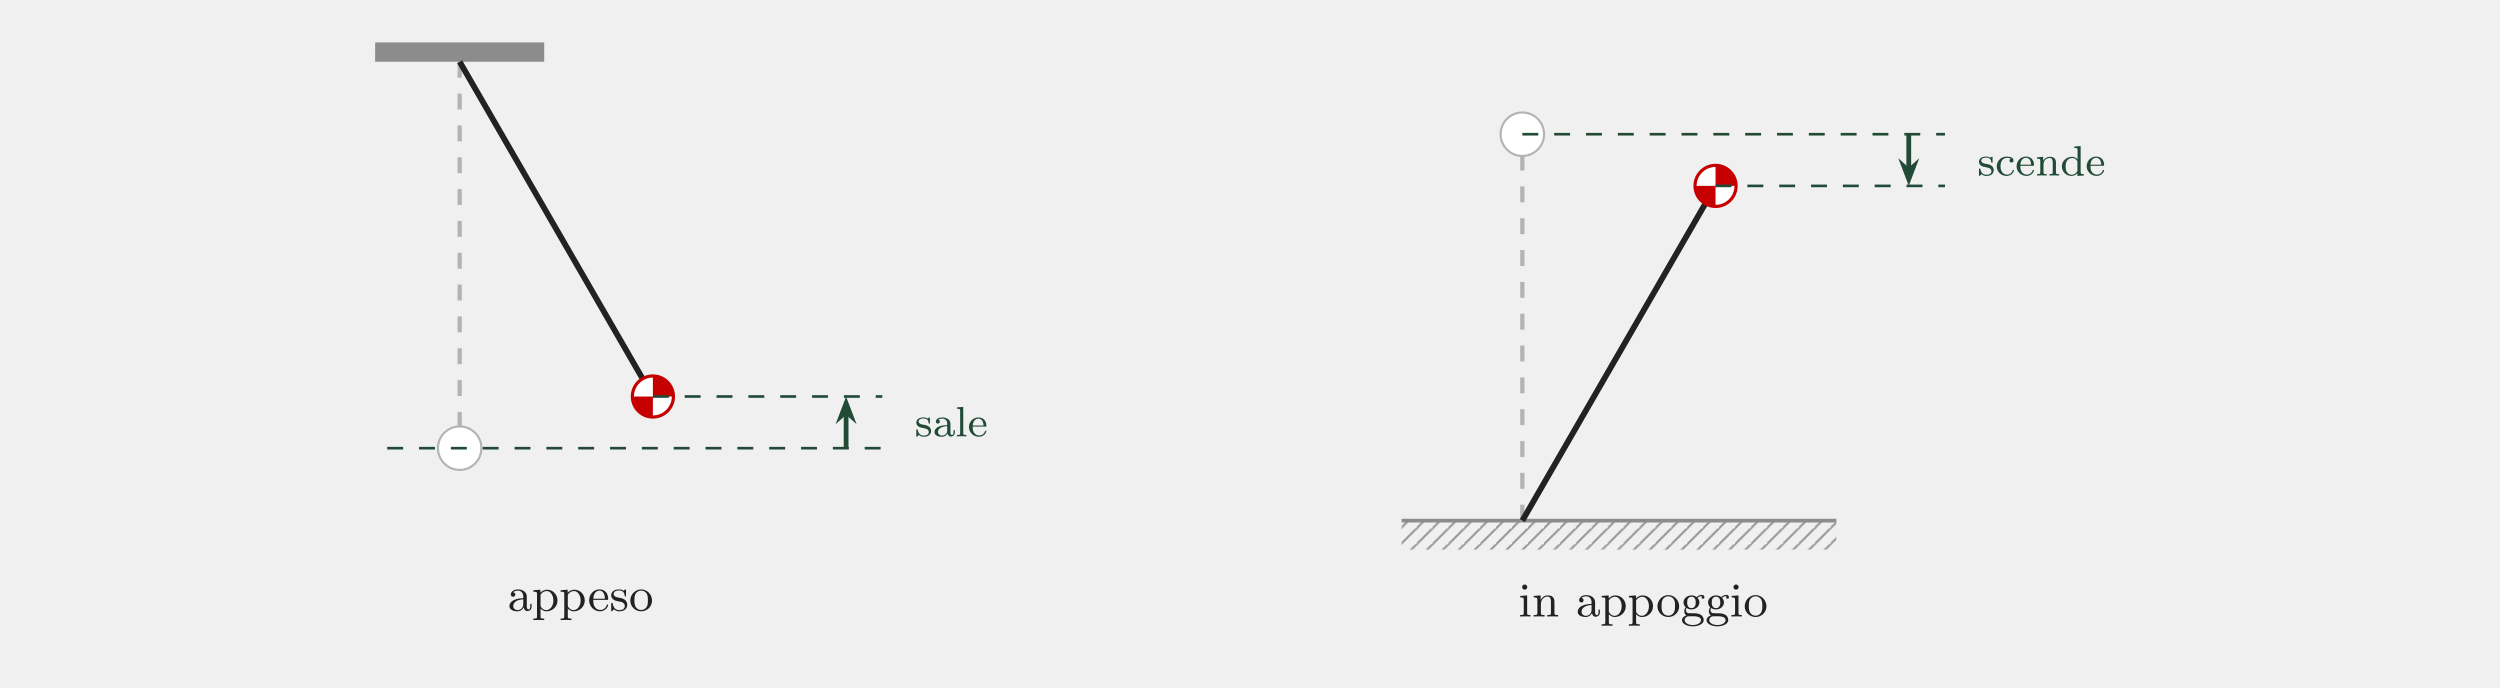
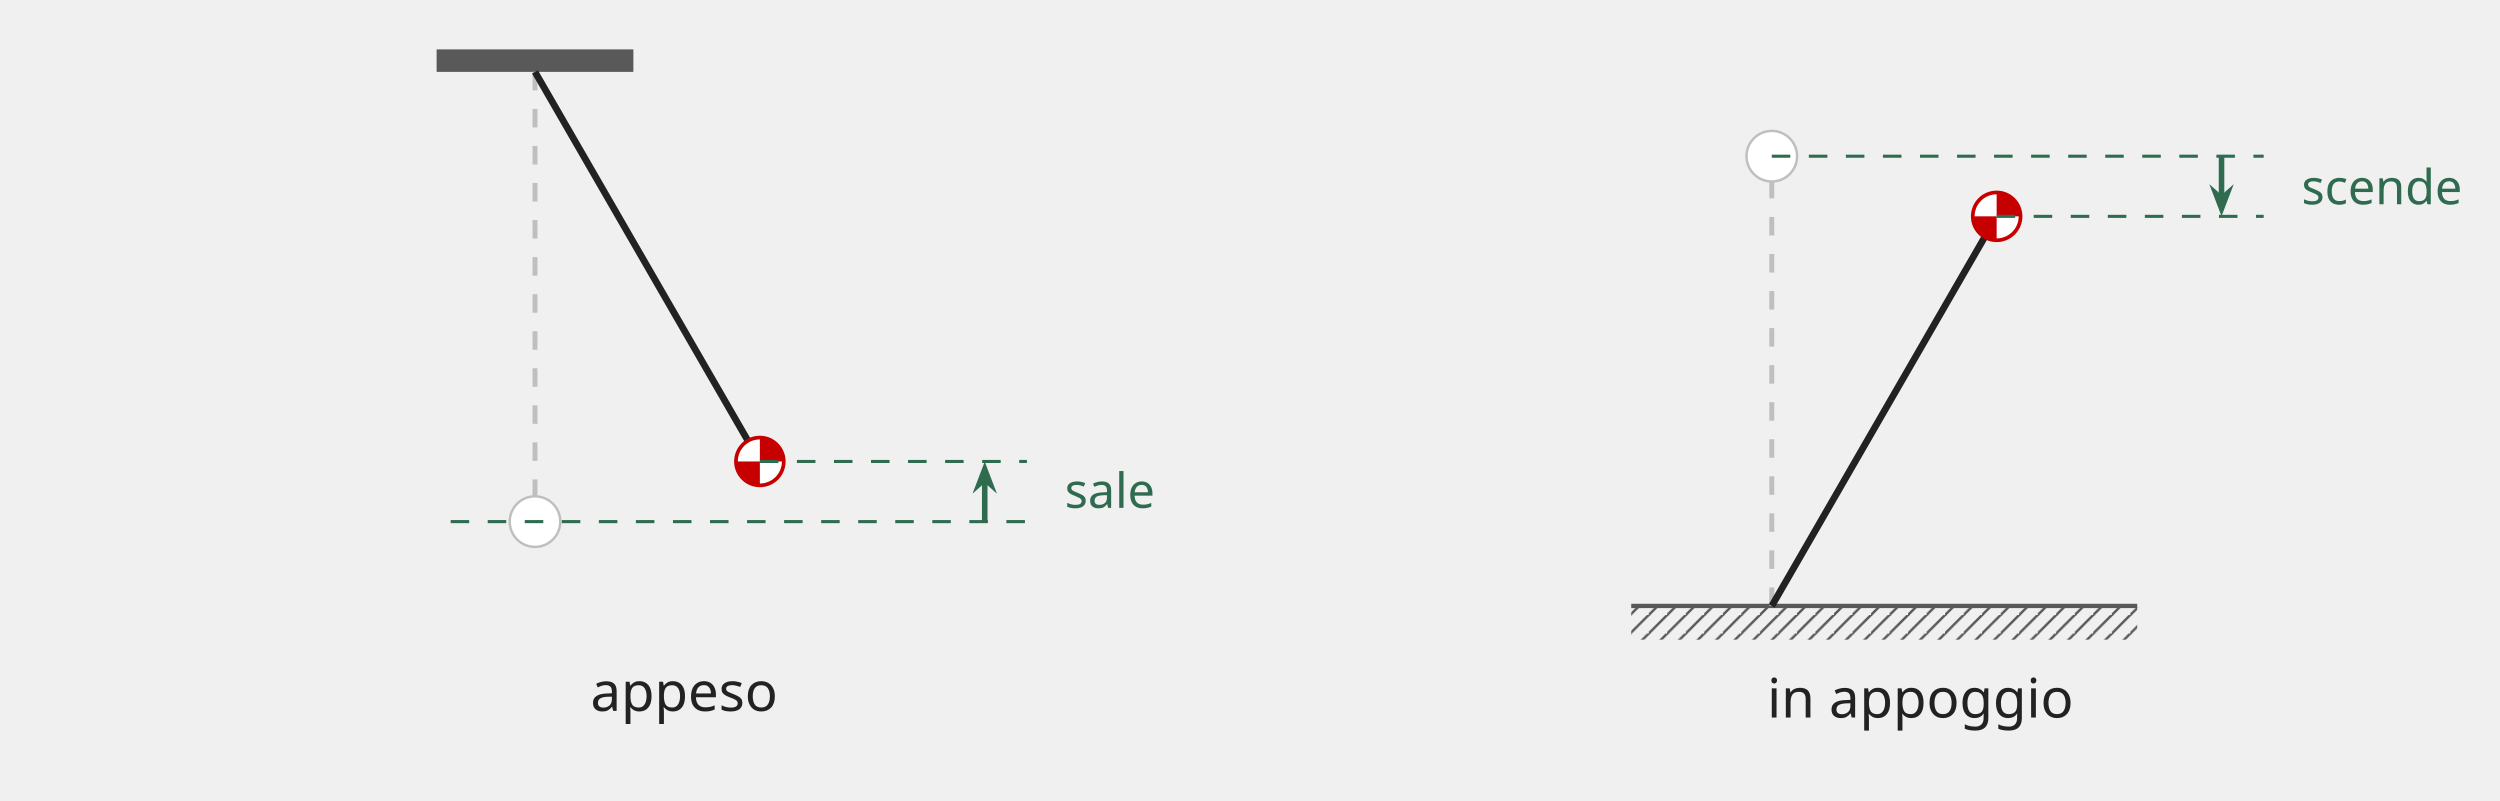
- <svg xmlns="http://www.w3.org/2000/svg" xmlns:xlink="http://www.w3.org/1999/xlink" version="1.1" width="469.484" height="129.124" viewBox="0 0 469.484 129.124">
+ <svg xmlns="http://www.w3.org/2000/svg" xmlns:xlink="http://www.w3.org/1999/xlink" viewBox="0.000 0.000 403.387 129.124" class="science-svg" data-density="wide" role="img" aria-labelledby="eq-06-title">
  <defs>
-     <path id="font_1_42" d="M.356 .42C.356 .436 .356 .446 .343 .446 .338 .446 .335 .446 .319 .43 .317 .429 .308 .42 .305 .42 .304 .42 .302 .42 .296 .424 .28 .435 .251 .446 .206 .446 .066 .446 .035 .37 .035 .322 .035 .272 .072 .243 .075 .24 .115 .21 .138 .206 .205 .194 .252 .185 .329 .171 .329 .103 .329 .064 .303 .018 .211 .018 .11 .018 .081 .096 .068 .149 .064 .162 .063 .167 .051 .167 .035 .167 .035 .159 .035 .14V.016C.035 0 .035-.01 .048-.01 .054-.01 .055-.009 .073 .01 .078 .015 .089 .028 .094 .033 .139-.008 .186-.01 .212-.01 .339-.01 .383 .063 .383 .129 .383 .177 .354 .247 .235 .269 .227 .271 .171 .281 .167 .281 .136 .288 .089 .309 .089 .349 .089 .379 .111 .421 .206 .421 .318 .421 .323 .339 .325 .311 .326 .303 .333 .3 .34 .3 .356 .3 .356 .307 .356 .326V.42Z" />
-     <path id="font_1_25" d="M.42 .299C.42 .397 .325 .446 .234 .446 .151 .446 .077 .414 .077 .349 .077 .319 .098 .301 .124 .301 .152 .301 .171 .321 .171 .348 .171 .372 .156 .389 .134 .394 .171 .418 .225 .418 .232 .418 .288 .418 .344 .38 .344 .298V.266C.286 .263 .219 .26 .149 .231 .061 .193 .044 .135 .044 .102 .044 .016 .145-.01 .214-.01 .287-.01 .332 .031 .354 .071 .359 .033 .385-.005 .429-.005 .439-.005 .524-.001 .524 .09V.145H.493V.09C.493 .049 .478 .033 .457 .033 .42 .033 .42 .079 .42 .09V.299M.344 .141C.344 .044 .262 .018 .222 .018 .17 .018 .126 .053 .126 .101 .126 .167 .188 .235 .344 .24V.141Z" />
-     <path id="font_1_35" d="M.191 .694 .042 .683V.65C.11 .65 .118 .643 .118 .594V.078C.118 .033 .106 .033 .042 .033V0C.081 .003 .137 .003 .154 .003 .174 .003 .228 .003 .267 0V.033C.203 .033 .191 .033 .191 .078V.694Z" />
-     <path id="font_1_29" d="M.413 .229C.435 .229 .441 .229 .441 .252 .441 .34 .392 .446 .251 .446 .127 .446 .03 .343 .03 .219 .03 .09 .138-.01 .264-.01 .391-.01 .441 .097 .441 .12 .441 .124 .438 .134 .425 .134 .414 .134 .412 .127 .41 .121 .374 .024 .288 .021 .27 .021 .225 .021 .179 .042 .149 .088 .119 .134 .119 .198 .119 .229H.413M.12 .255C.129 .394 .214 .418 .251 .418 .368 .418 .372 .277 .373 .255H.12Z" />
-     <path id="font_2_23" d="M.342 .072C.347 .03 .376-.006 .419-.006 .444-.006 .507 .009 .507 .089V.145H.479V.09C.479 .079 .479 .029 .443 .029 .407 .029 .407 .077 .407 .093V.268C.407 .325 .407 .359 .362 .4 .325 .433 .277 .448 .227 .448 .143 .448 .073 .406 .073 .342 .073 .311 .094 .294 .12 .294 .147 .294 .166 .314 .166 .34 .166 .383 .122 .388 .121 .388 .148 .414 .196 .423 .225 .423 .276 .423 .333 .385 .333 .297V.264C.279 .262 .204 .257 .137 .225 .065 .19 .043 .138 .043 .098 .043 .016 .14-.011 .207-.011 .29-.011 .328 .044 .342 .072M.333 .141C.333 .044 .258 .014 .214 .014 .167 .014 .123 .048 .123 .098 .123 .164 .18 .234 .333 .24V.141Z" />
-     <path id="font_2_36" d="M.181 .336C.215 .394 .27 .414 .312 .414 .39 .414 .45 .324 .45 .216 .45 .102 .382 .014 .301 .014 .256 .014 .218 .04 .194 .075 .181 .095 .181 .097 .181 .116V.336M.181 .048C.207 .022 .241-.011 .307-.011 .426-.011 .536 .085 .536 .216 .536 .342 .438 .442 .32 .442 .266 .442 .216 .42 .178 .379V.442L.03 .431V.4C.101 .4 .107 .394 .107 .351V-.117C.107-.163 .096-.163 .03-.163V-.194C.077-.192 .096-.191 .144-.191 .192-.191 .205-.192 .258-.194V-.163C.192-.163 .181-.163 .181-.117V.048Z" />
-     <path id="font_2_27" d="M.4 .229C.422 .229 .427 .229 .427 .25 .427 .353 .371 .448 .243 .448 .123 .448 .029 .344 .029 .22 .029 .089 .134-.011 .256-.011 .378-.011 .427 .096 .427 .119 .427 .126 .422 .132 .413 .132 .403 .132 .4 .125 .399 .121 .365 .019 .276 .017 .261 .017 .213 .017 .172 .044 .149 .078 .116 .127 .115 .187 .115 .229H.4M.116 .253C.125 .407 .215 .423 .243 .423 .298 .423 .358 .381 .359 .253H.116Z" />
-     <path id="font_2_38" d="M.344 .422C.344 .439 .344 .448 .332 .448 .327 .448 .325 .448 .312 .436 .31 .434 .301 .425 .295 .42 .264 .442 .233 .448 .199 .448 .067 .448 .034 .375 .034 .324 .034 .292 .048 .266 .071 .244 .105 .213 .143 .206 .194 .197 .245 .187 .262 .184 .284 .167 .294 .159 .319 .14 .319 .102 .319 .014 .218 .014 .204 .014 .102 .014 .076 .099 .064 .153 .061 .163 .06 .169 .048 .169 .034 .169 .034 .161 .034 .143V.015C.034-.002 .034-.011 .046-.011 .052-.011 .053-.01 .071 .009 .075 .015 .086 .028 .091 .033 .133-.008 .179-.011 .204-.011 .327-.011 .37 .061 .37 .128 .37 .173 .35 .2 .328 .223 .294 .256 .258 .263 .184 .277 .158 .282 .085 .295 .085 .352 .085 .384 .108 .426 .199 .426 .307 .426 .314 .343 .316 .318 .317 .306 .317 .3 .33 .3 .344 .3 .344 .307 .344 .326V.422Z" />
-     <path id="font_2_35" d="M.484 .213C.484 .344 .38 .448 .257 .448 .13 .448 .029 .341 .029 .213 .029 .088 .133-.011 .256-.011 .383-.011 .484 .09 .484 .213M.257 .017C.207 .017 .165 .042 .142 .081 .116 .123 .115 .176 .115 .222 .115 .259 .115 .316 .14 .357 .17 .408 .22 .423 .256 .423 .313 .423 .354 .391 .374 .357 .397 .315 .398 .264 .398 .222 .398 .185 .398 .127 .373 .083 .345 .037 .299 .017 .257 .017Z" />
-     <clipPath id="clip_3">
+     <clipPath id="eq-06-clip_1">
      <path transform="matrix(1,0,0,-1,86.324,111.379)" d="M176.885 8.164V13.607H258.524V8.164ZM258.524 13.607" />
    </clipPath>
-     <g id="pattern_tile_4">
-       <path transform="matrix(1,0,0,-1,0,129.124)" stroke-width=".399" stroke-linecap="butt" stroke-miterlimit="10" stroke-linejoin="miter" fill="none" stroke="#999999" d="M0 0 3.088 3.088" />
+     <g id="eq-06-pattern_tile_2">
+       <path transform="matrix(1,0,0,-1,0,129.124)" stroke-width=".399" stroke-linecap="butt" stroke-miterlimit="10" stroke-linejoin="miter" fill="none" stroke="var(--muted,#595959)" d="M0 0 3.088 3.088" />
    </g>
-     <pattern id="pattern_4" patternUnits="userSpaceOnUse" patternContentUnits="userSpaceOnUse" x="0" y="0" width="2.989" height="2.989">
-       <clipPath id="clip_5">
+     <pattern id="eq-06-pattern_2" patternUnits="userSpaceOnUse" patternContentUnits="userSpaceOnUse" x="0" y="0" width="2.989" height="2.989">
+       <clipPath id="eq-06-clip_3">
        <path d="M -.996 -.996 L 3.985 -.996 L 3.985 3.985 L -.996 3.985 Z" />
      </clipPath>
-       <g clip-path="url(#clip_5)">
+       <g clip-path="url(#eq-06-clip_3)">
        <g transform="matrix(1,0,0,-1,-0,129.124)">
-           <use x="0" y="0" xlink:href="#pattern_tile_4" />
-           <use x="0" y="-2.989" xlink:href="#pattern_tile_4" />
-           <use x="-2.989" y="0" xlink:href="#pattern_tile_4" />
-           <use x="-2.989" y="-2.989" xlink:href="#pattern_tile_4" />
+           <use x="0" y="0" xlink:href="#eq-06-pattern_tile_2" />
+           <use x="0" y="-2.989" xlink:href="#eq-06-pattern_tile_2" />
+           <use x="-2.989" y="0" xlink:href="#eq-06-pattern_tile_2" />
+           <use x="-2.989" y="-2.989" xlink:href="#eq-06-pattern_tile_2" />
        </g>
      </g>
    </pattern>
-     <path id="font_1_27" d="M.368 .397C.34 .388 .336 .365 .336 .353 .336 .326 .355 .306 .383 .306 .409 .306 .43 .324 .43 .354 .43 .416 .362 .446 .268 .446 .129 .446 .035 .335 .035 .216 .035 .089 .139-.01 .265-.01 .406-.01 .441 .108 .441 .12 .441 .132 .428 .132 .425 .132 .418 .132 .413 .131 .41 .121 .403 .1 .375 .021 .275 .021 .213 .021 .124 .069 .124 .217 .124 .361 .198 .415 .271 .415 .28 .415 .333 .415 .368 .397Z" />
-     <path id="font_1_37" d="M.486 .303C.486 .387 .448 .441 .343 .441 .244 .441 .199 .369 .187 .345H.186V.441L.041 .43V.397C.109 .397 .117 .39 .117 .341V.078C.117 .033 .105 .033 .041 .033V0C.084 .003 .128 .003 .155 .003 .184 .003 .226 .003 .269 0V.033C.205 .033 .193 .033 .193 .078V.259C.193 .364 .273 .413 .334 .413 .395 .413 .41 .37 .41 .307V.078C.41 .033 .398 .033 .334 .033V0C.377 .003 .421 .003 .448 .003 .477 .003 .519 .003 .562 0V.033C.498 .033 .486 .033 .486 .078V.303Z" />
-     <path id="font_1_28" d="M.329 .683V.65C.397 .65 .405 .643 .405 .594V.383C.37 .421 .323 .441 .271 .441 .146 .441 .035 .344 .035 .215 .035 .092 .135-.01 .261-.01 .32-.01 .369 .018 .402 .053V-.01L.554 0V.033C.486 .033 .478 .04 .478 .089V.694L.329 .683M.402 .124C.402 .106 .402 .102 .387 .082 .359 .042 .313 .018 .266 .018 .22 .018 .18 .042 .156 .079 .129 .118 .124 .167 .124 .214 .124 .272 .133 .313 .156 .348 .18 .385 .225 .413 .276 .413 .324 .413 .372 .389 .402 .337V.124Z" />
-     <path id="font_2_31" d="M.184 .442 .04 .431V.4C.104 .4 .113 .394 .113 .345V.077C.113 .031 .102 .031 .036 .031V0C.081 .002 .102 .003 .146 .003 .162 .003 .204 .003 .253 0V.031C.188 .031 .184 .036 .184 .075V.442M.187 .616C.187 .646 .163 .67 .133 .67 .102 .67 .079 .645 .079 .616 .079 .587 .102 .562 .133 .562 .163 .562 .187 .586 .187 .616Z" />
-     <path id="font_2_34" d="M.186 .259C.186 .365 .261 .417 .324 .417 .383 .417 .396 .368 .396 .308V.077C.396 .031 .385 .031 .319 .031V0C.366 .002 .385 .003 .433 .003 .481 .003 .494 .002 .547 0V.031C.496 .031 .471 .031 .47 .062V.254C.47 .337 .47 .366 .442 .401 .419 .429 .381 .442 .331 .442 .238 .442 .195 .373 .181 .345H.18V.442L.035 .431V.4C.103 .4 .112 .393 .112 .344V.077C.112 .031 .101 .031 .035 .031V0C.082 .002 .101 .003 .149 .003 .197 .003 .21 .002 .263 0V.031C.197 .031 .186 .031 .186 .077V.259Z" />
-     <path id="font_2_29" d="M.125 .179C.15 .163 .181 .148 .227 .148 .322 .148 .394 .216 .394 .295 .394 .344 .366 .378 .353 .392 .393 .428 .44 .428 .452 .428 .447 .425 .439 .42 .439 .402 .439 .391 .446 .372 .469 .372 .483 .372 .499 .382 .499 .403 .499 .422 .485 .453 .445 .453 .416 .453 .371 .442 .336 .406 .309 .428 .27 .442 .228 .442 .133 .442 .061 .374 .061 .295 .061 .244 .091 .208 .107 .193 .105 .191 .077 .156 .077 .11 .077 .076 .093 .04 .12 .022 .069 .006 .029-.031 .029-.078 .029-.149 .128-.206 .256-.206 .379-.206 .484-.153 .484-.076 .484-.035 .465 .009 .428 .033 .372 .068 .314 .068 .219 .068 .199 .068 .167 .068 .159 .07 .13 .076 .111 .103 .111 .135 .111 .151 .116 .166 .125 .179M.227 .175C.138 .175 .138 .273 .138 .295 .138 .322 .14 .356 .157 .38 .172 .4 .199 .415 .227 .415 .317 .415 .317 .318 .317 .295 .317 .272 .317 .175 .227 .175M.273 .005C.305 .005 .428 .004 .428-.077 .428-.134 .351-.179 .257-.179 .159-.179 .085-.132 .085-.077 .085-.061 .095 .005 .181 .005H.273Z" />
  </defs>
-   <path transform="matrix(1,0,0,-1,86.324,111.379)" d="M-15.875 99.781V103.41H15.875V99.781ZM15.875 103.41" fill="#8c8c8c" />
-   <path transform="matrix(1,0,0,-1,86.324,111.379)" stroke-width=".797" stroke-linecap="butt" stroke-dasharray="2.989,2.989" stroke-miterlimit="10" stroke-linejoin="miter" fill="none" stroke="#b2b3b2" d="M0 99.781V27.213" />
-   <path transform="matrix(1,0,0,-1,86.324,111.379)" d="M4.082 27.213C4.082 29.468 2.254 31.295 0 31.295-2.254 31.295-4.082 29.468-4.082 27.213-4.082 24.959-2.254 23.132 0 23.132 2.254 23.132 4.082 24.959 4.082 27.213ZM0 27.213" fill="#ffffff" />
-   <path transform="matrix(1,0,0,-1,86.324,111.379)" stroke-width=".399" stroke-linecap="butt" stroke-miterlimit="10" stroke-linejoin="miter" fill="none" stroke="#b2b3b2" d="M4.082 27.213C4.082 29.468 2.254 31.295 0 31.295-2.254 31.295-4.082 29.468-4.082 27.213-4.082 24.959-2.254 23.132 0 23.132 2.254 23.132 4.082 24.959 4.082 27.213ZM0 27.213" />
-   <path transform="matrix(1,0,0,-1,86.324,111.379)" stroke-width="1.096" stroke-linecap="butt" stroke-miterlimit="10" stroke-linejoin="miter" fill="none" stroke="#222222" d="M0 99.781 36.284 36.919" />
-   <path transform="matrix(1,0,0,-1,86.324,111.379)" d="M40.14 36.919C40.14 39.048 38.414 40.774 36.284 40.774 34.155 40.774 32.429 39.048 32.429 36.919 32.429 34.789 34.155 33.063 36.284 33.063 38.414 33.063 40.14 34.789 40.14 36.919ZM36.284 36.919" fill="#ffffff" />
-   <path transform="matrix(1,0,0,-1,86.324,111.379)" stroke-width=".598" stroke-linecap="butt" stroke-miterlimit="10" stroke-linejoin="miter" fill="none" stroke="#c60000" d="M40.14 36.919C40.14 39.048 38.414 40.774 36.284 40.774 34.155 40.774 32.429 39.048 32.429 36.919 32.429 34.789 34.155 33.063 36.284 33.063 38.414 33.063 40.14 34.789 40.14 36.919ZM36.284 36.919" />
-   <path transform="matrix(1,0,0,-1,86.324,111.379)" d="M36.284 36.919H40.14C40.14 39.048 38.414 40.774 36.284 40.774Z" fill="#c60000" />
-   <path transform="matrix(1,0,0,-1,86.324,111.379)" d="M36.284 36.919H32.429C32.429 34.789 34.155 33.063 36.284 33.063Z" fill="#c60000" />
-   <path transform="matrix(1,0,0,-1,86.324,111.379)" stroke-width=".498" stroke-linecap="butt" stroke-dasharray="2.989,2.989" stroke-miterlimit="10" stroke-linejoin="miter" fill="none" stroke="#214b37" d="M-13.607 27.213H79.371M36.284 36.919H79.371" />
-   <path transform="matrix(1,0,0,-1,86.324,111.379)" stroke-width=".897" stroke-linecap="butt" stroke-miterlimit="10" stroke-linejoin="miter" fill="none" stroke="#214b37" d="M72.568 27.213V33.829" />
-   <path transform="matrix(0,-1,-1,-0,158.8924,79.5626)" d="M3.876 0 1.39 .946 2.228 0 1.39-.946Z" fill="#214b37" />
-   <path transform="matrix(0,-1,-1,-0,158.8924,79.5626)" stroke-width=".861" stroke-linecap="butt" stroke-miterlimit="10" stroke-linejoin="miter" fill="none" stroke="#214b37" d="M3.876 0 1.39 .946 2.228 0 1.39-.946Z" />
-   <use data-text="s" xlink:href="#font_1_42" transform="matrix(7.9701,0,0,-7.9701,171.798,81.94399)" fill="#214b37" />
-   <use data-text="a" xlink:href="#font_1_25" transform="matrix(7.9701,0,0,-7.9701,175.1375,81.94399)" fill="#214b37" />
-   <use data-text="l" xlink:href="#font_1_35" transform="matrix(7.9701,0,0,-7.9701,179.3696,81.94399)" fill="#214b37" />
-   <use data-text="e" xlink:href="#font_1_29" transform="matrix(7.9701,0,0,-7.9701,181.7208,81.94399)" fill="#214b37" />
-   <use data-text="a" xlink:href="#font_2_23" transform="matrix(8.9664,0,0,-8.9664,95.279,114.705)" fill="#222222" />
-   <use data-text="p" xlink:href="#font_2_36" transform="matrix(8.9664,0,0,-8.9664,99.88773,114.705)" fill="#222222" />
-   <use data-text="p" xlink:href="#font_2_36" transform="matrix(8.9664,0,0,-8.9664,105.0075,114.705)" fill="#222222" />
-   <use data-text="e" xlink:href="#font_2_27" transform="matrix(8.9664,0,0,-8.9664,110.3784,114.705)" fill="#222222" />
-   <use data-text="s" xlink:href="#font_2_38" transform="matrix(8.9664,0,0,-8.9664,114.4761,114.705)" fill="#222222" />
-   <use data-text="o" xlink:href="#font_2_35" transform="matrix(8.9664,0,0,-8.9664,118.1075,114.705)" fill="#222222" />
-   <g clip-path="url(#clip_3)">
-     <rect transform="matrix(1,0,0,-1,0,129.124)" fill="url(#pattern_4)" x="263.209" y="25.909" width="81.639" height="5.442" />
+   <path transform="matrix(1,0,0,-1,86.324,111.379)" d="M-15.875 99.781V103.41H15.875V99.781ZM15.875 103.41" fill="var(--muted,#595959)" />
+   <path transform="matrix(1,0,0,-1,86.324,111.379)" stroke-width=".797" stroke-linecap="butt" stroke-dasharray="2.989,2.989" stroke-miterlimit="10" stroke-linejoin="miter" fill="none" stroke="var(--line,#bfbfbf)" d="M0 99.781V27.213" />
+   <path transform="matrix(1,0,0,-1,86.324,111.379)" d="M4.082 27.213C4.082 29.468 2.254 31.295 0 31.295-2.254 31.295-4.082 29.468-4.082 27.213-4.082 24.959-2.254 23.132 0 23.132 2.254 23.132 4.082 24.959 4.082 27.213ZM0 27.213" fill="var(--panel,#ffffff)" />
+   <path transform="matrix(1,0,0,-1,86.324,111.379)" stroke-width=".399" stroke-linecap="butt" stroke-miterlimit="10" stroke-linejoin="miter" fill="none" stroke="var(--line,#bfbfbf)" d="M4.082 27.213C4.082 29.468 2.254 31.295 0 31.295-2.254 31.295-4.082 29.468-4.082 27.213-4.082 24.959-2.254 23.132 0 23.132 2.254 23.132 4.082 24.959 4.082 27.213ZM0 27.213" />
+   <path transform="matrix(1,0,0,-1,86.324,111.379)" stroke-width="1.096" stroke-linecap="butt" stroke-miterlimit="10" stroke-linejoin="miter" fill="none" stroke="var(--ink,#222222)" d="M0 99.781 36.284 36.919" />
+   <path transform="matrix(1,0,0,-1,86.324,111.379)" d="M40.14 36.919C40.14 39.048 38.414 40.774 36.284 40.774 34.155 40.774 32.429 39.048 32.429 36.919 32.429 34.789 34.155 33.063 36.284 33.063 38.414 33.063 40.14 34.789 40.14 36.919ZM36.284 36.919" fill="var(--panel,#ffffff)" />
+   <path transform="matrix(1,0,0,-1,86.324,111.379)" stroke-width=".598" stroke-linecap="butt" stroke-miterlimit="10" stroke-linejoin="miter" fill="none" stroke="var(--sd-boundary,#c60000)" d="M40.14 36.919C40.14 39.048 38.414 40.774 36.284 40.774 34.155 40.774 32.429 39.048 32.429 36.919 32.429 34.789 34.155 33.063 36.284 33.063 38.414 33.063 40.14 34.789 40.14 36.919ZM36.284 36.919" />
+   <path transform="matrix(1,0,0,-1,86.324,111.379)" d="M36.284 36.919H40.14C40.14 39.048 38.414 40.774 36.284 40.774Z" fill="var(--sd-boundary,#c60000)" />
+   <path transform="matrix(1,0,0,-1,86.324,111.379)" d="M36.284 36.919H32.429C32.429 34.789 34.155 33.063 36.284 33.063Z" fill="var(--sd-boundary,#c60000)" />
+   <path transform="matrix(1,0,0,-1,86.324,111.379)" stroke-width=".498" stroke-linecap="butt" stroke-dasharray="2.989,2.989" stroke-miterlimit="10" stroke-linejoin="miter" fill="none" stroke="var(--sd-energy,#2f6b4f)" d="M-13.607 27.213H79.371M36.284 36.919H79.371" />
+   <path transform="matrix(1,0,0,-1,86.324,111.379)" stroke-width=".897" stroke-linecap="butt" stroke-miterlimit="10" stroke-linejoin="miter" fill="none" stroke="var(--sd-energy,#2f6b4f)" d="M72.568 27.213V33.829" />
+   <path transform="matrix(0,-1,-1,-0,158.8924,79.5626)" d="M3.876 0 1.39 .946 2.228 0 1.39-.946Z" fill="var(--sd-energy,#2f6b4f)" />
+   <path transform="matrix(0,-1,-1,-0,158.8924,79.5626)" stroke-width=".861" stroke-linecap="butt" stroke-miterlimit="10" stroke-linejoin="miter" fill="none" stroke="var(--sd-energy,#2f6b4f)" d="M3.876 0 1.39 .946 2.228 0 1.39-.946Z" />
+   <g clip-path="url(#eq-06-clip_1)">
+     <rect transform="matrix(1,0,0,-1,0,129.124)" fill="url(#eq-06-pattern_2)" x="263.209" y="25.909" width="81.639" height="5.442" />
  </g>
-   <path transform="matrix(1,0,0,-1,86.324,111.379)" stroke-width=".697" stroke-linecap="butt" stroke-miterlimit="10" stroke-linejoin="miter" fill="none" stroke="#8c8c8c" d="M176.885 13.607H258.524" />
-   <path transform="matrix(1,0,0,-1,86.324,111.379)" stroke-width=".797" stroke-linecap="butt" stroke-dasharray="2.989,2.989" stroke-miterlimit="10" stroke-linejoin="miter" fill="none" stroke="#b2b3b2" d="M199.562 13.607V86.175" />
-   <path transform="matrix(1,0,0,-1,86.324,111.379)" d="M203.644 86.175C203.644 88.429 201.816 90.257 199.562 90.257 197.308 90.257 195.48 88.429 195.48 86.175 195.48 83.921 197.308 82.093 199.562 82.093 201.816 82.093 203.644 83.921 203.644 86.175ZM199.562 86.175" fill="#ffffff" />
-   <path transform="matrix(1,0,0,-1,86.324,111.379)" stroke-width=".399" stroke-linecap="butt" stroke-miterlimit="10" stroke-linejoin="miter" fill="none" stroke="#b2b3b2" d="M203.644 86.175C203.644 88.429 201.816 90.257 199.562 90.257 197.308 90.257 195.48 88.429 195.48 86.175 195.48 83.921 197.308 82.093 199.562 82.093 201.816 82.093 203.644 83.921 203.644 86.175ZM199.562 86.175" />
-   <path transform="matrix(1,0,0,-1,86.324,111.379)" stroke-width="1.096" stroke-linecap="butt" stroke-miterlimit="10" stroke-linejoin="miter" fill="none" stroke="#222222" d="M199.562 13.607 235.846 76.469" />
-   <path transform="matrix(1,0,0,-1,86.324,111.379)" d="M239.702 76.469C239.702 78.598 237.976 80.324 235.846 80.324 233.717 80.324 231.991 78.598 231.991 76.469 231.991 74.34 233.717 72.613 235.846 72.613 237.976 72.613 239.702 74.34 239.702 76.469ZM235.846 76.469" fill="#ffffff" />
-   <path transform="matrix(1,0,0,-1,86.324,111.379)" stroke-width=".598" stroke-linecap="butt" stroke-miterlimit="10" stroke-linejoin="miter" fill="none" stroke="#c60000" d="M239.702 76.469C239.702 78.598 237.976 80.324 235.846 80.324 233.717 80.324 231.991 78.598 231.991 76.469 231.991 74.34 233.717 72.613 235.846 72.613 237.976 72.613 239.702 74.34 239.702 76.469ZM235.846 76.469" />
-   <path transform="matrix(1,0,0,-1,86.324,111.379)" d="M235.846 76.469H239.702C239.702 78.598 237.976 80.324 235.846 80.324Z" fill="#c60000" />
-   <path transform="matrix(1,0,0,-1,86.324,111.379)" d="M235.846 76.469H231.991C231.991 74.34 233.717 72.613 235.846 72.613Z" fill="#c60000" />
-   <path transform="matrix(1,0,0,-1,86.324,111.379)" stroke-width=".498" stroke-linecap="butt" stroke-dasharray="2.989,2.989" stroke-miterlimit="10" stroke-linejoin="miter" fill="none" stroke="#214b37" d="M199.562 86.175H278.933M235.846 76.469H278.933" />
-   <path transform="matrix(1,0,0,-1,86.324,111.379)" stroke-width=".897" stroke-linecap="butt" stroke-miterlimit="10" stroke-linejoin="miter" fill="none" stroke="#214b37" d="M272.131 86.175V79.559" />
-   <path transform="matrix(0,1,1,0,358.4545,29.8077)" d="M3.876 0 1.39 .946 2.228 0 1.39-.946Z" fill="#214b37" />
-   <path transform="matrix(0,1,1,0,358.4545,29.8077)" stroke-width=".861" stroke-linecap="butt" stroke-miterlimit="10" stroke-linejoin="miter" fill="none" stroke="#214b37" d="M3.876 0 1.39 .946 2.228 0 1.39-.946Z" />
-   <use data-text="s" xlink:href="#font_1_42" transform="matrix(7.9701,0,0,-7.9701,371.357,32.96099)" fill="#214b37" />
-   <use data-text="c" xlink:href="#font_1_27" transform="matrix(7.9701,0,0,-7.9701,374.6965,32.96099)" fill="#214b37" />
-   <use data-text="e" xlink:href="#font_1_29" transform="matrix(7.9701,0,0,-7.9701,378.4584,32.96099)" fill="#214b37" />
-   <use data-text="n" xlink:href="#font_1_37" transform="matrix(7.9701,0,0,-7.9701,382.2203,32.96099)" fill="#214b37" />
-   <use data-text="d" xlink:href="#font_1_28" transform="matrix(7.9701,0,0,-7.9701,386.9226,32.96099)" fill="#214b37" />
-   <use data-text="e" xlink:href="#font_1_29" transform="matrix(7.9701,0,0,-7.9701,391.625,32.96099)" fill="#214b37" />
-   <use data-text="i" xlink:href="#font_2_31" transform="matrix(8.9664,0,0,-8.9664,285.138,115.774)" fill="#222222" />
-   <use data-text="n" xlink:href="#font_2_34" transform="matrix(8.9664,0,0,-8.9664,287.7024,115.774)" fill="#222222" />
-   <use data-text="a" xlink:href="#font_2_23" transform="matrix(8.9664,0,0,-8.9664,295.8977,115.774)" fill="#222222" />
-   <use data-text="p" xlink:href="#font_2_36" transform="matrix(8.9664,0,0,-8.9664,300.5064,115.774)" fill="#222222" />
-   <use data-text="p" xlink:href="#font_2_36" transform="matrix(8.9664,0,0,-8.9664,305.6262,115.774)" fill="#222222" />
-   <use data-text="o" xlink:href="#font_2_35" transform="matrix(8.9664,0,0,-8.9664,310.9971,115.774)" fill="#222222" />
-   <use data-text="g" xlink:href="#font_2_29" transform="matrix(8.9664,0,0,-8.9664,315.6058,115.774)" fill="#222222" />
-   <use data-text="g" xlink:href="#font_2_29" transform="matrix(8.9664,0,0,-8.9664,320.2146,115.774)" fill="#222222" />
-   <use data-text="i" xlink:href="#font_2_31" transform="matrix(8.9664,0,0,-8.9664,324.8233,115.774)" fill="#222222" />
-   <use data-text="o" xlink:href="#font_2_35" transform="matrix(8.9664,0,0,-8.9664,327.3877,115.774)" fill="#222222" />
+   <path transform="matrix(1,0,0,-1,86.324,111.379)" stroke-width=".697" stroke-linecap="butt" stroke-miterlimit="10" stroke-linejoin="miter" fill="none" stroke="var(--muted,#595959)" d="M176.885 13.607H258.524" />
+   <path transform="matrix(1,0,0,-1,86.324,111.379)" stroke-width=".797" stroke-linecap="butt" stroke-dasharray="2.989,2.989" stroke-miterlimit="10" stroke-linejoin="miter" fill="none" stroke="var(--line,#bfbfbf)" d="M199.562 13.607V86.175" />
+   <path transform="matrix(1,0,0,-1,86.324,111.379)" d="M203.644 86.175C203.644 88.429 201.816 90.257 199.562 90.257 197.308 90.257 195.48 88.429 195.48 86.175 195.48 83.921 197.308 82.093 199.562 82.093 201.816 82.093 203.644 83.921 203.644 86.175ZM199.562 86.175" fill="var(--panel,#ffffff)" />
+   <path transform="matrix(1,0,0,-1,86.324,111.379)" stroke-width=".399" stroke-linecap="butt" stroke-miterlimit="10" stroke-linejoin="miter" fill="none" stroke="var(--line,#bfbfbf)" d="M203.644 86.175C203.644 88.429 201.816 90.257 199.562 90.257 197.308 90.257 195.48 88.429 195.48 86.175 195.48 83.921 197.308 82.093 199.562 82.093 201.816 82.093 203.644 83.921 203.644 86.175ZM199.562 86.175" />
+   <path transform="matrix(1,0,0,-1,86.324,111.379)" stroke-width="1.096" stroke-linecap="butt" stroke-miterlimit="10" stroke-linejoin="miter" fill="none" stroke="var(--ink,#222222)" d="M199.562 13.607 235.846 76.469" />
+   <path transform="matrix(1,0,0,-1,86.324,111.379)" d="M239.702 76.469C239.702 78.598 237.976 80.324 235.846 80.324 233.717 80.324 231.991 78.598 231.991 76.469 231.991 74.34 233.717 72.613 235.846 72.613 237.976 72.613 239.702 74.34 239.702 76.469ZM235.846 76.469" fill="var(--panel,#ffffff)" />
+   <path transform="matrix(1,0,0,-1,86.324,111.379)" stroke-width=".598" stroke-linecap="butt" stroke-miterlimit="10" stroke-linejoin="miter" fill="none" stroke="var(--sd-boundary,#c60000)" d="M239.702 76.469C239.702 78.598 237.976 80.324 235.846 80.324 233.717 80.324 231.991 78.598 231.991 76.469 231.991 74.34 233.717 72.613 235.846 72.613 237.976 72.613 239.702 74.34 239.702 76.469ZM235.846 76.469" />
+   <path transform="matrix(1,0,0,-1,86.324,111.379)" d="M235.846 76.469H239.702C239.702 78.598 237.976 80.324 235.846 80.324Z" fill="var(--sd-boundary,#c60000)" />
+   <path transform="matrix(1,0,0,-1,86.324,111.379)" d="M235.846 76.469H231.991C231.991 74.34 233.717 72.613 235.846 72.613Z" fill="var(--sd-boundary,#c60000)" />
+   <path transform="matrix(1,0,0,-1,86.324,111.379)" stroke-width=".498" stroke-linecap="butt" stroke-dasharray="2.989,2.989" stroke-miterlimit="10" stroke-linejoin="miter" fill="none" stroke="var(--sd-energy,#2f6b4f)" d="M199.562 86.175H278.933M235.846 76.469H278.933" />
+   <path transform="matrix(1,0,0,-1,86.324,111.379)" stroke-width=".897" stroke-linecap="butt" stroke-miterlimit="10" stroke-linejoin="miter" fill="none" stroke="var(--sd-energy,#2f6b4f)" d="M272.131 86.175V79.559" />
+   <path transform="matrix(0,1,1,0,358.4545,29.8077)" d="M3.876 0 1.39 .946 2.228 0 1.39-.946Z" fill="var(--sd-energy,#2f6b4f)" />
+   <path transform="matrix(0,1,1,0,358.4545,29.8077)" stroke-width=".861" stroke-linecap="butt" stroke-miterlimit="10" stroke-linejoin="miter" fill="none" stroke="var(--sd-energy,#2f6b4f)" d="M3.876 0 1.39 .946 2.228 0 1.39-.946Z" />
+   <g class="science-labels">
+     <text x="171.798" y="81.944" font-size="7.811" font-family="sans-serif" fill="var(--sd-energy,#2f6b4f)" textLength="13.685" lengthAdjust="spacingAndGlyphs">sale</text>
+     <text x="95.279" y="114.705" font-size="8.787" font-family="sans-serif" fill="var(--ink,#222222)" textLength="27.437" lengthAdjust="spacingAndGlyphs">appeso</text>
+     <text x="371.357" y="32.961" font-size="7.811" font-family="sans-serif" fill="var(--sd-energy,#2f6b4f)" textLength="24.030" lengthAdjust="spacingAndGlyphs">scende</text>
+     <text x="285.138" y="115.774" font-size="8.787" font-family="sans-serif" fill="var(--ink,#222222)" textLength="46.858" lengthAdjust="spacingAndGlyphs">in appoggio</text>
+   </g>
</svg>
